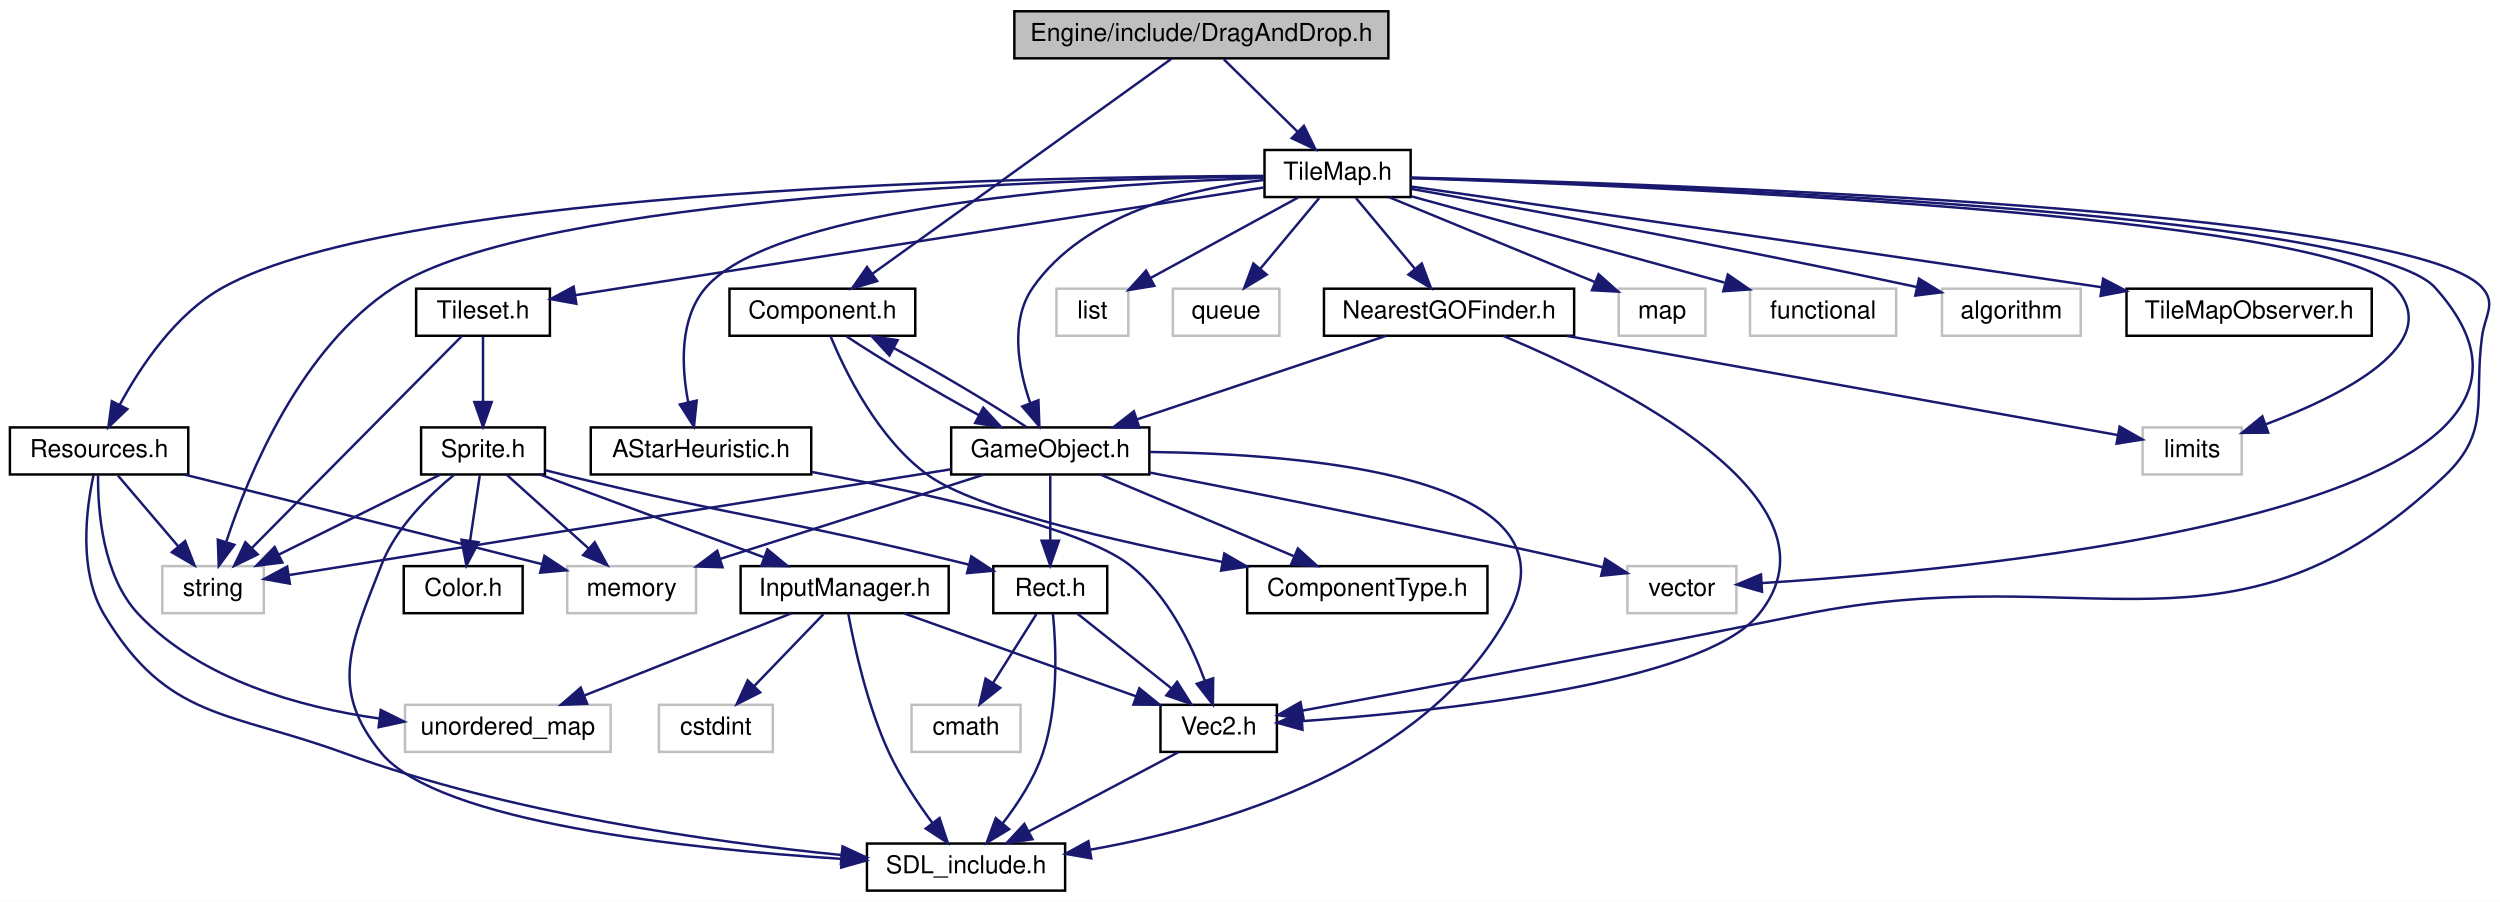
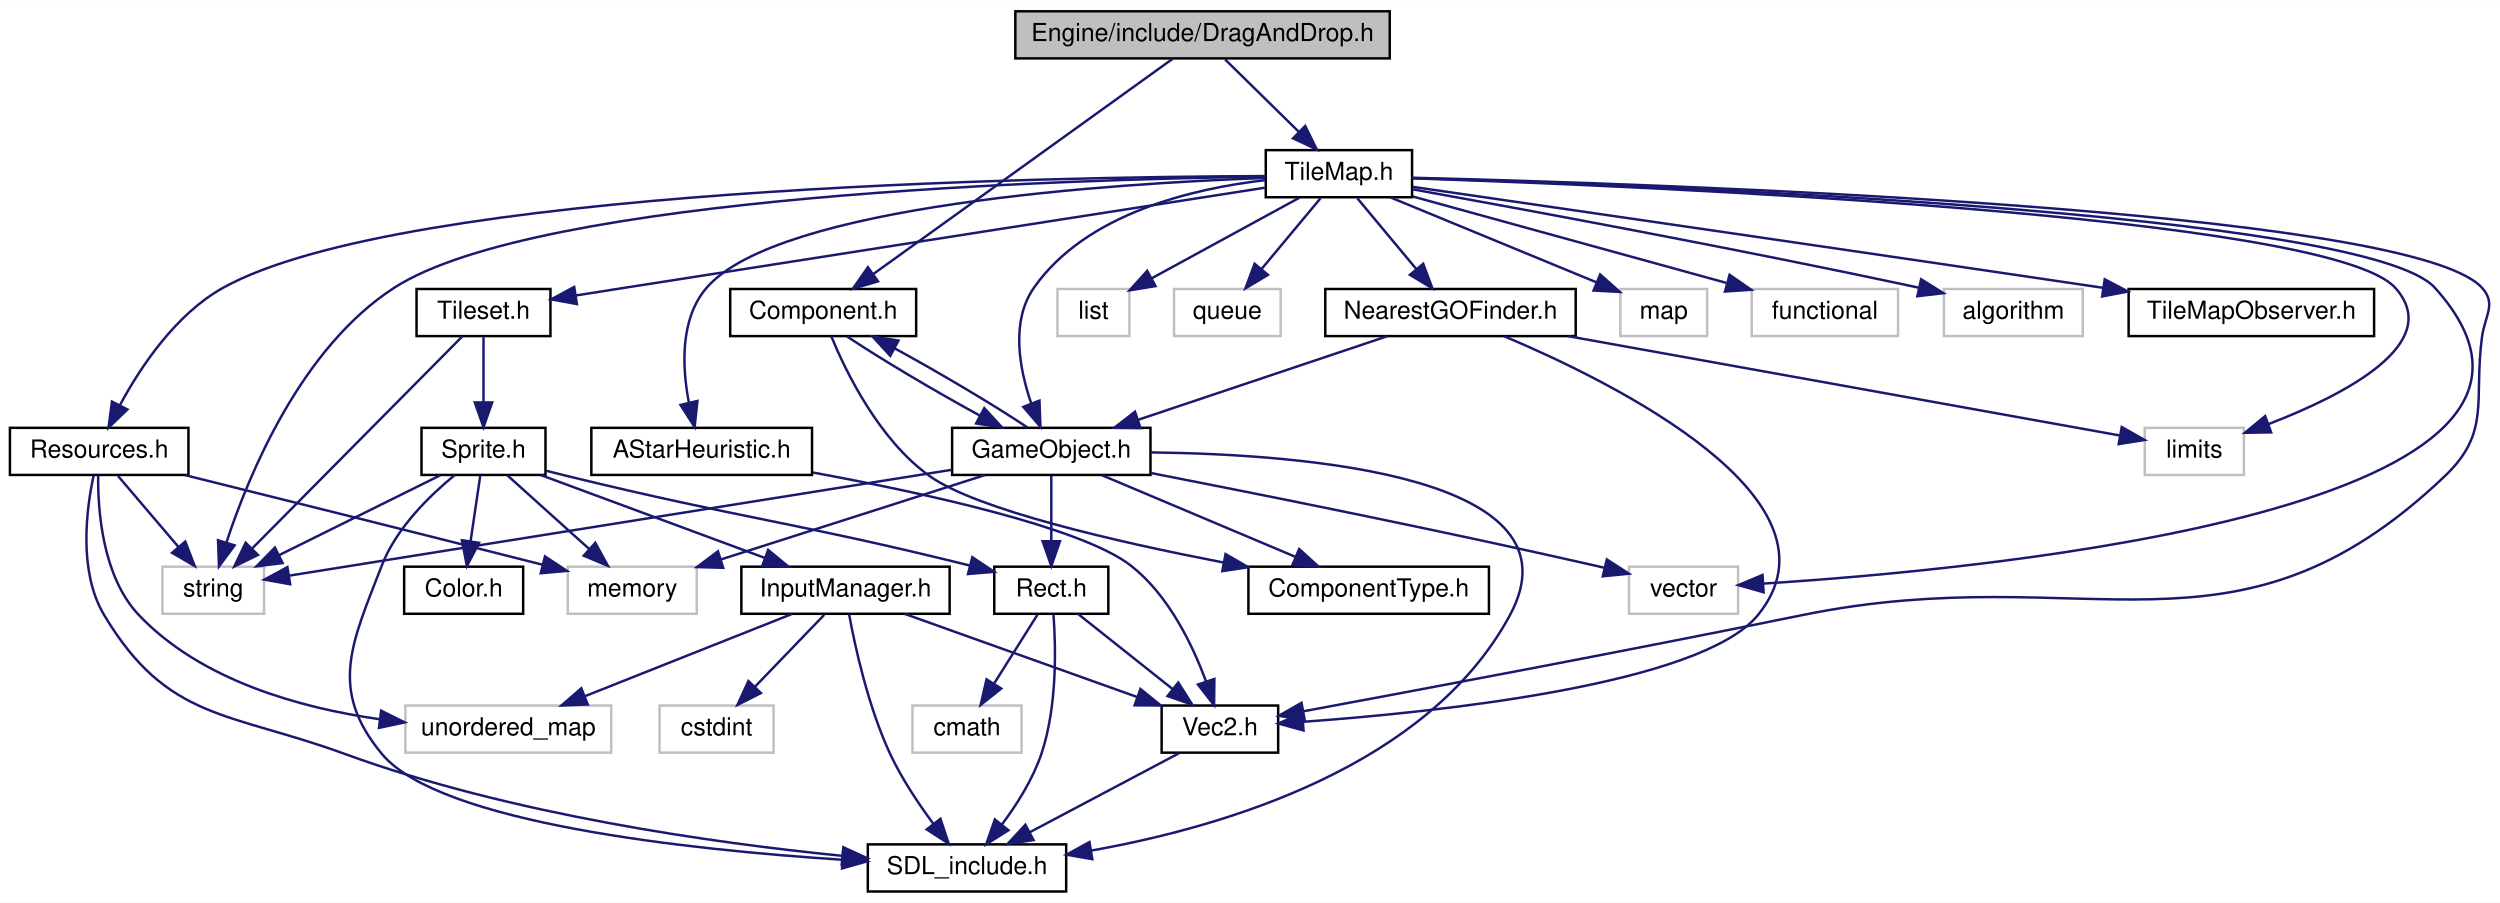
- <svg xmlns="http://www.w3.org/2000/svg" xmlns:xlink="http://www.w3.org/1999/xlink" width="1009pt" height="364pt" viewBox="0.00 0.00 1009.28 364.00">
+ <svg xmlns="http://www.w3.org/2000/svg" xmlns:xlink="http://www.w3.org/1999/xlink" width="1008pt" height="364pt" viewBox="0.00 0.00 1008.28 364.00">
  <g id="graph0" class="graph" transform="scale(1 1) rotate(0) translate(4 360)">
-     <polygon fill="white" stroke="none" points="-4,4 -4,-360 1005.28,-360 1005.28,4 -4,4" />
+     <polygon fill="white" stroke="none" points="-4,4 -4,-360 1004.28,-360 1004.28,4 -4,4" />
    <g id="node1" class="node">
      <polygon fill="#bfbfbf" stroke="black" points="405.5,-336.5 405.5,-355.5 556.5,-355.5 556.5,-336.5 405.5,-336.5" />
      <text text-anchor="middle" x="481" y="-343.5" font-family="Helvetica,sans-Serif" font-size="10.00">Engine/include/DragAndDrop.h</text>
    </g>
    <g id="node2" class="node">
      <g id="a_node2">
        <a xlink:href="Component_8h.html" target="_top" xlink:title="Component.h">
          <polygon fill="white" stroke="black" points="290.5,-224.5 290.5,-243.5 365.5,-243.5 365.5,-224.5 290.5,-224.5" />
          <text text-anchor="middle" x="328" y="-231.5" font-family="Helvetica,sans-Serif" font-size="10.00">Component.h</text>
        </a>
      </g>
    </g>
    <g id="edge1" class="edge">
      <path fill="none" stroke="midnightblue" d="M468.994,-336.368C442.851,-317.573 380.532,-272.768 348.215,-249.533" />
      <polygon fill="midnightblue" stroke="midnightblue" points="350.112,-246.587 339.95,-243.591 346.026,-252.271 350.112,-246.587" />
    </g>
    <g id="node12" class="node">
      <g id="a_node12">
        <a xlink:href="TileMap_8h.html" target="_top" xlink:title="TileMap.h">
          <polygon fill="white" stroke="black" points="506.5,-280.5 506.5,-299.5 565.5,-299.5 565.5,-280.5 506.5,-280.5" />
          <text text-anchor="middle" x="536" y="-287.5" font-family="Helvetica,sans-Serif" font-size="10.00">TileMap.h</text>
        </a>
      </g>
    </g>
    <g id="edge15" class="edge">
      <path fill="none" stroke="midnightblue" d="M490.082,-336.083C498.171,-328.141 510.195,-316.335 519.91,-306.797" />
      <polygon fill="midnightblue" stroke="midnightblue" points="522.403,-309.254 527.087,-299.751 517.499,-304.26 522.403,-309.254" />
    </g>
    <g id="node3" class="node">
      <g id="a_node3">
        <a xlink:href="ComponentType_8h.html" target="_top" xlink:title="ComponentType.h">
          <polygon fill="white" stroke="black" points="499.5,-112.5 499.5,-131.5 596.5,-131.5 596.5,-112.5 499.5,-112.5" />
          <text text-anchor="middle" x="548" y="-119.5" font-family="Helvetica,sans-Serif" font-size="10.00">ComponentType.h</text>
        </a>
      </g>
    </g>
    <g id="edge2" class="edge">
      <path fill="none" stroke="midnightblue" d="M331.285,-224.347C337.08,-210.284 350.483,-182.575 371,-168 390.005,-154.5 445.575,-141.661 489.434,-133.179" />
      <polygon fill="midnightblue" stroke="midnightblue" points="490.276,-136.582 499.447,-131.278 488.97,-129.705 490.276,-136.582" />
    </g>
    <g id="node4" class="node">
      <g id="a_node4">
        <a xlink:href="GameObject_8h.html" target="_top" xlink:title="GameObject.h">
          <polygon fill="white" stroke="black" points="380,-168.5 380,-187.5 460,-187.5 460,-168.5 380,-168.5" />
          <text text-anchor="middle" x="420" y="-175.5" font-family="Helvetica,sans-Serif" font-size="10.00">GameObject.h</text>
        </a>
      </g>
    </g>
    <g id="edge3" class="edge">
      <path fill="none" stroke="midnightblue" d="M337.667,-224.324C350.487,-215.703 372.944,-202.364 391.274,-192.386" />
      <polygon fill="midnightblue" stroke="midnightblue" points="392.969,-195.449 400.145,-187.655 389.675,-189.272 392.969,-195.449" />
    </g>
    <g id="edge8" class="edge">
      <path fill="none" stroke="midnightblue" d="M410.365,-187.655C397.561,-196.267 375.108,-209.605 356.771,-219.59" />
      <polygon fill="midnightblue" stroke="midnightblue" points="355.072,-216.529 347.896,-224.324 358.367,-222.705 355.072,-216.529" />
    </g>
    <g id="edge9" class="edge">
      <path fill="none" stroke="midnightblue" d="M440.282,-168.444C461.347,-159.557 494.517,-145.563 518.486,-135.451" />
      <polygon fill="midnightblue" stroke="midnightblue" points="519.96,-138.628 527.813,-131.516 517.239,-132.179 519.96,-138.628" />
    </g>
    <g id="node5" class="node">
      <g id="a_node5">
        <a xlink:href="SDL__include_8h.html" target="_top" xlink:title="SDL_include.h">
          <polygon fill="white" stroke="black" points="346,-0.5 346,-19.5 426,-19.5 426,-0.5 346,-0.5" />
          <text text-anchor="middle" x="386" y="-7.5" font-family="Helvetica,sans-Serif" font-size="10.00">SDL_include.h</text>
        </a>
      </g>
    </g>
    <g id="edge4" class="edge">
      <path fill="none" stroke="midnightblue" d="M460.16,-177.588C523.163,-176.847 635.111,-167.896 605,-112 572.075,-50.879 489.925,-26.563 436.13,-17.016" />
      <polygon fill="midnightblue" stroke="midnightblue" points="436.542,-13.537 426.103,-15.348 435.393,-20.442 436.542,-13.537" />
    </g>
    <g id="node6" class="node">
      <polygon fill="white" stroke="#bfbfbf" points="653,-112.5 653,-131.5 697,-131.5 697,-112.5 653,-112.5" />
      <text text-anchor="middle" x="675" y="-119.5" font-family="Helvetica,sans-Serif" font-size="10.00">vector</text>
    </g>
    <g id="edge5" class="edge">
      <path fill="none" stroke="midnightblue" d="M460.072,-169.295C504.068,-160.712 576.742,-146.172 639,-132 640.272,-131.71 641.568,-131.41 642.876,-131.103" />
      <polygon fill="midnightblue" stroke="midnightblue" points="644.052,-134.42 652.951,-128.669 642.408,-127.616 644.052,-134.42" />
    </g>
    <g id="node7" class="node">
      <polygon fill="white" stroke="#bfbfbf" points="225,-112.5 225,-131.5 277,-131.5 277,-112.5 225,-112.5" />
      <text text-anchor="middle" x="251" y="-119.5" font-family="Helvetica,sans-Serif" font-size="10.00">memory</text>
    </g>
    <g id="edge6" class="edge">
      <path fill="none" stroke="midnightblue" d="M393.221,-168.444C364.499,-159.266 318.733,-144.642 286.903,-134.472" />
      <polygon fill="midnightblue" stroke="midnightblue" points="287.689,-131.049 277.098,-131.339 285.558,-137.717 287.689,-131.049" />
    </g>
    <g id="node8" class="node">
      <polygon fill="white" stroke="#bfbfbf" points="61.5,-112.5 61.5,-131.5 102.5,-131.5 102.5,-112.5 61.5,-112.5" />
      <text text-anchor="middle" x="82" y="-119.5" font-family="Helvetica,sans-Serif" font-size="10.00">string</text>
    </g>
    <g id="edge7" class="edge">
      <path fill="none" stroke="midnightblue" d="M379.9,-170.593C311.605,-159.682 174.165,-137.725 112.805,-127.922" />
      <polygon fill="midnightblue" stroke="midnightblue" points="113.034,-124.414 102.607,-126.292 111.93,-131.326 113.034,-124.414" />
    </g>
    <g id="node9" class="node">
      <g id="a_node9">
        <a xlink:href="Rect_8h.html" target="_top" xlink:title="Rect.h">
          <polygon fill="white" stroke="black" points="397,-112.5 397,-131.5 443,-131.5 443,-112.5 397,-112.5" />
          <text text-anchor="middle" x="420" y="-119.5" font-family="Helvetica,sans-Serif" font-size="10.00">Rect.h</text>
        </a>
      </g>
    </g>
    <g id="edge10" class="edge">
      <path fill="none" stroke="midnightblue" d="M420,-168.083C420,-161.006 420,-150.861 420,-141.986" />
      <polygon fill="midnightblue" stroke="midnightblue" points="423.5,-141.751 420,-131.751 416.5,-141.751 423.5,-141.751" />
    </g>
    <g id="edge11" class="edge">
-       <path fill="none" stroke="midnightblue" d="M421.079,-112.311C422.335,-99.578 423.487,-75.272 417,-56 413.533,-45.699 406.961,-35.606 400.757,-27.598" />
-       <polygon fill="midnightblue" stroke="midnightblue" points="403.398,-25.299 394.334,-19.814 397.999,-29.755 403.398,-25.299" />
+       <path fill="none" stroke="midnightblue" d="M420.868,-112.315C421.833,-99.587 422.493,-75.287 416,-56 412.524,-45.675 406.036,-35.465 399.98,-27.387" />
+       <polygon fill="midnightblue" stroke="midnightblue" points="402.71,-25.196 393.742,-19.553 397.234,-29.556 402.71,-25.196" />
    </g>
    <g id="node10" class="node">
      <g id="a_node10">
        <a xlink:href="Vec2_8h.html" target="_top" xlink:title="Vec2.h">
          <polygon fill="white" stroke="black" points="464.5,-56.5 464.5,-75.5 511.5,-75.5 511.5,-56.5 464.5,-56.5" />
          <text text-anchor="middle" x="488" y="-63.5" font-family="Helvetica,sans-Serif" font-size="10.00">Vec2.h</text>
        </a>
      </g>
    </g>
    <g id="edge12" class="edge">
      <path fill="none" stroke="midnightblue" d="M430.925,-112.324C441.175,-104.185 456.721,-91.84 469.001,-82.087" />
      <polygon fill="midnightblue" stroke="midnightblue" points="471.221,-84.794 476.876,-75.834 466.868,-79.312 471.221,-84.794" />
    </g>
    <g id="node11" class="node">
      <polygon fill="white" stroke="#bfbfbf" points="364,-56.5 364,-75.5 408,-75.5 408,-56.5 364,-56.5" />
      <text text-anchor="middle" x="386" y="-63.5" font-family="Helvetica,sans-Serif" font-size="10.00">cmath</text>
    </g>
    <g id="edge14" class="edge">
      <path fill="none" stroke="midnightblue" d="M414.386,-112.083C409.633,-104.534 402.682,-93.495 396.848,-84.23" />
      <polygon fill="midnightblue" stroke="midnightblue" points="399.8,-82.349 391.51,-75.751 393.876,-86.078 399.8,-82.349" />
    </g>
    <g id="edge13" class="edge">
      <path fill="none" stroke="midnightblue" d="M471.612,-56.324C455.329,-47.703 430.133,-34.364 411.284,-24.386" />
      <polygon fill="midnightblue" stroke="midnightblue" points="412.823,-21.24 402.347,-19.654 409.548,-27.427 412.823,-21.24" />
    </g>
    <g id="edge38" class="edge">
      <path fill="none" stroke="midnightblue" d="M506.421,-287.405C477.215,-284.068 433.973,-274.006 413,-244 403.57,-230.508 407.071,-211.441 411.879,-197.446" />
      <polygon fill="midnightblue" stroke="midnightblue" points="415.226,-198.497 415.617,-187.91 408.709,-195.942 415.226,-198.497" />
    </g>
    <g id="edge17" class="edge">
-       <path fill="none" stroke="midnightblue" d="M565.62,-288.242C660.337,-285.515 951.272,-274.687 979,-244 1059.4,-155.02 800.453,-130.509 707.175,-124.649" />
-       <polygon fill="midnightblue" stroke="midnightblue" points="707.348,-121.153 697.158,-124.052 706.932,-128.141 707.348,-121.153" />
+       <path fill="none" stroke="midnightblue" d="M565.554,-288.236C660.057,-285.493 950.338,-274.622 978,-244 1058.16,-155.264 800.049,-130.594 707.072,-124.671" />
+       <polygon fill="midnightblue" stroke="midnightblue" points="707.28,-121.177 697.087,-124.067 706.857,-128.165 707.28,-121.177" />
    </g>
    <g id="edge16" class="edge">
      <path fill="none" stroke="midnightblue" d="M506.41,-288.799C427.317,-287.755 213.075,-281.451 155,-244 117.488,-219.81 96.424,-168.89 87.376,-141.45" />
      <polygon fill="midnightblue" stroke="midnightblue" points="90.618,-140.088 84.309,-131.577 83.933,-142.165 90.618,-140.088" />
    </g>
    <g id="edge37" class="edge">
-       <path fill="none" stroke="midnightblue" d="M565.515,-288.375C662.811,-286.016 968.893,-276.079 998,-244 1003.97,-237.417 999.16,-232.813 998,-224 994.638,-198.454 1001.66,-185.77 983,-168 897.717,-86.779 839.408,-135.476 724,-112 652.142,-97.383 567.679,-81.62 521.813,-73.178" />
-       <polygon fill="midnightblue" stroke="midnightblue" points="522.289,-69.707 511.822,-71.343 521.025,-76.592 522.289,-69.707" />
+       <path fill="none" stroke="midnightblue" d="M565.791,-288.362C663.247,-285.971 967.993,-275.976 997,-244 1002.97,-237.416 998.16,-232.813 997,-224 993.638,-198.454 1000.66,-185.77 982,-168 896.717,-86.779 838.398,-135.521 723,-112 651.442,-97.415 567.338,-81.639 521.668,-73.187" />
+       <polygon fill="midnightblue" stroke="midnightblue" points="522.189,-69.724 511.719,-71.35 520.917,-76.608 522.189,-69.724" />
    </g>
    <g id="node13" class="node">
      <polygon fill="white" stroke="#bfbfbf" points="422.5,-224.5 422.5,-243.5 451.5,-243.5 451.5,-224.5 422.5,-224.5" />
      <text text-anchor="middle" x="437" y="-231.5" font-family="Helvetica,sans-Serif" font-size="10.00">list</text>
    </g>
    <g id="edge18" class="edge">
      <path fill="none" stroke="midnightblue" d="M520.094,-280.324C503.989,-271.54 478.902,-257.856 460.504,-247.821" />
      <polygon fill="midnightblue" stroke="midnightblue" points="462.031,-244.667 451.576,-242.951 458.679,-250.812 462.031,-244.667" />
    </g>
    <g id="node14" class="node">
      <polygon fill="white" stroke="#bfbfbf" points="469.5,-224.5 469.5,-243.5 512.5,-243.5 512.5,-224.5 469.5,-224.5" />
      <text text-anchor="middle" x="491" y="-231.5" font-family="Helvetica,sans-Serif" font-size="10.00">queue</text>
    </g>
    <g id="edge19" class="edge">
      <path fill="none" stroke="midnightblue" d="M528.569,-280.083C522.147,-272.377 512.694,-261.033 504.878,-251.653" />
      <polygon fill="midnightblue" stroke="midnightblue" points="507.383,-249.193 498.293,-243.751 502.006,-253.674 507.383,-249.193" />
    </g>
    <g id="node15" class="node">
      <polygon fill="white" stroke="#bfbfbf" points="861,-168.5 861,-187.5 901,-187.5 901,-168.5 861,-168.5" />
      <text text-anchor="middle" x="881" y="-175.5" font-family="Helvetica,sans-Serif" font-size="10.00">limits</text>
    </g>
    <g id="edge20" class="edge">
-       <path fill="none" stroke="midnightblue" d="M565.521,-288.125C657.824,-285.09 936.413,-273.537 963,-244 983.398,-221.339 941.804,-200.453 910.736,-188.755" />
-       <polygon fill="midnightblue" stroke="midnightblue" points="911.705,-185.384 901.111,-185.289 909.334,-191.97 911.705,-185.384" />
+       <path fill="none" stroke="midnightblue" d="M565.777,-288.109C658.191,-285.041 935.509,-273.437 962,-244 982.134,-221.627 941.568,-200.793 910.903,-189.005" />
+       <polygon fill="midnightblue" stroke="midnightblue" points="911.978,-185.671 901.384,-185.504 909.562,-192.241 911.978,-185.671" />
    </g>
    <g id="node16" class="node">
      <polygon fill="white" stroke="#bfbfbf" points="649.5,-224.5 649.5,-243.5 684.5,-243.5 684.5,-224.5 649.5,-224.5" />
      <text text-anchor="middle" x="667" y="-231.5" font-family="Helvetica,sans-Serif" font-size="10.00">map</text>
    </g>
    <g id="edge21" class="edge">
      <path fill="none" stroke="midnightblue" d="M556.757,-280.444C579.204,-271.191 615.08,-256.402 639.775,-246.223" />
      <polygon fill="midnightblue" stroke="midnightblue" points="641.369,-249.351 649.281,-242.304 638.701,-242.879 641.369,-249.351" />
    </g>
    <g id="node17" class="node">
      <polygon fill="white" stroke="#bfbfbf" points="702.5,-224.5 702.5,-243.5 761.5,-243.5 761.5,-224.5 702.5,-224.5" />
      <text text-anchor="middle" x="732" y="-231.5" font-family="Helvetica,sans-Serif" font-size="10.00">functional</text>
    </g>
    <g id="edge22" class="edge">
      <path fill="none" stroke="midnightblue" d="M565.768,-280.799C599.539,-271.494 654.771,-256.277 692.216,-245.961" />
      <polygon fill="midnightblue" stroke="midnightblue" points="693.562,-249.22 702.273,-243.19 691.703,-242.472 693.562,-249.22" />
    </g>
    <g id="node18" class="node">
      <polygon fill="white" stroke="#bfbfbf" points="780,-224.5 780,-243.5 836,-243.5 836,-224.5 780,-224.5" />
      <text text-anchor="middle" x="808" y="-231.5" font-family="Helvetica,sans-Serif" font-size="10.00">algorithm</text>
    </g>
    <g id="edge23" class="edge">
-       <path fill="none" stroke="midnightblue" d="M565.773,-283.786C608.641,-276.173 690.457,-261.25 769.613,-244.22" />
-       <polygon fill="midnightblue" stroke="midnightblue" points="770.719,-247.561 779.751,-242.023 769.237,-240.72 770.719,-247.561" />
+       <path fill="none" stroke="midnightblue" d="M565.633,-283.719C610.126,-275.696 696.786,-259.702 770,-244 770.099,-243.979 770.199,-243.957 770.299,-243.936" />
+       <polygon fill="midnightblue" stroke="midnightblue" points="770.809,-247.408 779.809,-241.818 769.287,-240.576 770.809,-247.408" />
    </g>
    <g id="node19" class="node">
      <g id="a_node19">
        <a xlink:href="Tileset_8h.html" target="_top" xlink:title="Tileset.h">
          <polygon fill="white" stroke="black" points="164,-224.5 164,-243.5 218,-243.5 218,-224.5 164,-224.5" />
          <text text-anchor="middle" x="191" y="-231.5" font-family="Helvetica,sans-Serif" font-size="10.00">Tileset.h</text>
        </a>
      </g>
    </g>
    <g id="edge24" class="edge">
      <path fill="none" stroke="midnightblue" d="M506.146,-284.351C453.843,-276.204 342.238,-258.802 248,-244 241.635,-243 234.871,-241.935 228.309,-240.9" />
      <polygon fill="midnightblue" stroke="midnightblue" points="228.676,-237.414 218.252,-239.312 227.584,-244.329 228.676,-237.414" />
    </g>
    <g id="node25" class="node">
      <g id="a_node25">
        <a xlink:href="AStarHeuristic_8h.html" target="_top" xlink:title="AStarHeuristic.h">
          <polygon fill="white" stroke="black" points="234.5,-168.5 234.5,-187.5 323.5,-187.5 323.5,-168.5 234.5,-168.5" />
          <text text-anchor="middle" x="279" y="-175.5" font-family="Helvetica,sans-Serif" font-size="10.00">AStarHeuristic.h</text>
        </a>
      </g>
    </g>
    <g id="edge39" class="edge">
      <path fill="none" stroke="midnightblue" d="M506.227,-288.266C445.363,-286.081 309.979,-277.481 281,-244 270.166,-231.483 271.087,-211.981 273.851,-197.602" />
      <polygon fill="midnightblue" stroke="midnightblue" points="277.272,-198.341 276.159,-187.805 270.459,-196.736 277.272,-198.341" />
    </g>
    <g id="node26" class="node">
      <g id="a_node26">
        <a xlink:href="Resources_8h.html" target="_top" xlink:title="Resources.h">
          <polygon fill="white" stroke="black" points="0,-168.5 0,-187.5 72,-187.5 72,-168.5 0,-168.5" />
          <text text-anchor="middle" x="36" y="-175.5" font-family="Helvetica,sans-Serif" font-size="10.00">Resources.h</text>
        </a>
      </g>
    </g>
    <g id="edge41" class="edge">
      <path fill="none" stroke="midnightblue" d="M506.2,-289.049C417.767,-288.73 158.483,-284.296 86,-244 66.81,-233.332 52.595,-211.928 44.326,-196.595" />
      <polygon fill="midnightblue" stroke="midnightblue" points="47.396,-194.911 39.758,-187.569 41.151,-198.072 47.396,-194.911" />
    </g>
    <g id="node27" class="node">
      <g id="a_node27">
        <a xlink:href="TileMapObserver_8h.html" target="_top" xlink:title="TileMapObserver.h">
          <polygon fill="white" stroke="black" points="854.5,-224.5 854.5,-243.5 953.5,-243.5 953.5,-224.5 854.5,-224.5" />
          <text text-anchor="middle" x="904" y="-231.5" font-family="Helvetica,sans-Serif" font-size="10.00">TileMapObserver.h</text>
        </a>
      </g>
    </g>
    <g id="edge46" class="edge">
-       <path fill="none" stroke="midnightblue" d="M565.839,-284.723C619.317,-277.043 735.286,-260.321 844.247,-244.104" />
-       <polygon fill="midnightblue" stroke="midnightblue" points="845.054,-247.522 854.429,-242.587 844.023,-240.598 845.054,-247.522" />
+       <path fill="none" stroke="midnightblue" d="M565.738,-284.694C620.701,-276.726 741.897,-259.117 844,-244 844.104,-243.985 844.208,-243.969 844.313,-243.954" />
+       <polygon fill="midnightblue" stroke="midnightblue" points="844.859,-247.411 854.237,-242.479 843.831,-240.487 844.859,-247.411" />
    </g>
    <g id="node28" class="node">
      <g id="a_node28">
        <a xlink:href="NearestGOFinder_8h.html" target="_top" xlink:title="NearestGOFinder.h">
          <polygon fill="white" stroke="black" points="530.5,-224.5 530.5,-243.5 631.5,-243.5 631.5,-224.5 530.5,-224.5" />
          <text text-anchor="middle" x="581" y="-231.5" font-family="Helvetica,sans-Serif" font-size="10.00">NearestGOFinder.h</text>
        </a>
      </g>
    </g>
    <g id="edge47" class="edge">
      <path fill="none" stroke="midnightblue" d="M543.431,-280.083C549.853,-272.377 559.306,-261.033 567.122,-251.653" />
      <polygon fill="midnightblue" stroke="midnightblue" points="569.994,-253.674 573.707,-243.751 564.617,-249.193 569.994,-253.674" />
    </g>
    <g id="edge25" class="edge">
      <path fill="none" stroke="midnightblue" d="M182.447,-224.368C164.14,-205.894 120.935,-162.293 97.6,-138.744" />
      <polygon fill="midnightblue" stroke="midnightblue" points="100.038,-136.231 90.513,-131.591 95.066,-141.158 100.038,-136.231" />
    </g>
    <g id="node20" class="node">
      <g id="a_node20">
        <a xlink:href="Sprite_8h.html" target="_top" xlink:title="Sprite.h">
          <polygon fill="white" stroke="black" points="166,-168.5 166,-187.5 216,-187.5 216,-168.5 166,-168.5" />
          <text text-anchor="middle" x="191" y="-175.5" font-family="Helvetica,sans-Serif" font-size="10.00">Sprite.h</text>
        </a>
      </g>
    </g>
    <g id="edge26" class="edge">
      <path fill="none" stroke="midnightblue" d="M191,-224.083C191,-217.006 191,-206.861 191,-197.986" />
      <polygon fill="midnightblue" stroke="midnightblue" points="194.5,-197.751 191,-187.751 187.5,-197.751 194.5,-197.751" />
    </g>
    <g id="edge27" class="edge">
      <path fill="none" stroke="midnightblue" d="M179.459,-168.49C169.521,-160.379 155.878,-147.178 150,-132 137.802,-100.501 128.468,-82.025 150,-56 173.108,-28.069 273.641,-17.321 335.802,-13.3" />
      <polygon fill="midnightblue" stroke="midnightblue" points="336.038,-16.792 345.806,-12.689 335.612,-9.805 336.038,-16.792" />
    </g>
    <g id="edge29" class="edge">
      <path fill="none" stroke="midnightblue" d="M200.64,-168.324C209.51,-160.341 222.875,-148.313 233.608,-138.653" />
      <polygon fill="midnightblue" stroke="midnightblue" points="236.093,-141.125 241.185,-131.834 231.41,-135.922 236.093,-141.125" />
    </g>
    <g id="edge28" class="edge">
      <path fill="none" stroke="midnightblue" d="M173.487,-168.324C155.928,-159.625 128.669,-146.12 108.469,-136.113" />
      <polygon fill="midnightblue" stroke="midnightblue" points="109.984,-132.958 99.469,-131.655 106.876,-139.23 109.984,-132.958" />
    </g>
    <g id="edge31" class="edge">
-       <path fill="none" stroke="midnightblue" d="M216.221,-170.199C219.176,-169.44 222.152,-168.691 225,-168 294,-151.256 314.313,-150.121 386.871,-132.169" />
-       <polygon fill="midnightblue" stroke="midnightblue" points="388.116,-135.465 396.97,-129.646 386.42,-128.674 388.116,-135.465" />
+       <path fill="none" stroke="midnightblue" d="M216.222,-170.203C219.177,-169.443 222.152,-168.693 225,-168 296.665,-150.56 315.401,-149.708 387,-132 387.101,-131.975 387.202,-131.95 387.303,-131.925" />
+       <polygon fill="midnightblue" stroke="midnightblue" points="388.149,-135.321 396.958,-129.434 386.4,-128.543 388.149,-135.321" />
    </g>
    <g id="node21" class="node">
      <g id="a_node21">
        <a xlink:href="Color_8h.html" target="_top" xlink:title="Color.h">
          <polygon fill="white" stroke="black" points="159,-112.5 159,-131.5 207,-131.5 207,-112.5 159,-112.5" />
          <text text-anchor="middle" x="183" y="-119.5" font-family="Helvetica,sans-Serif" font-size="10.00">Color.h</text>
        </a>
      </g>
    </g>
    <g id="edge30" class="edge">
      <path fill="none" stroke="midnightblue" d="M189.679,-168.083C188.619,-160.927 187.094,-150.635 185.769,-141.691" />
      <polygon fill="midnightblue" stroke="midnightblue" points="189.224,-141.13 184.296,-131.751 182.3,-142.156 189.224,-141.13" />
    </g>
    <g id="node22" class="node">
      <g id="a_node22">
        <a xlink:href="InputManager_8h.html" target="_top" xlink:title="InputManager.h">
          <polygon fill="white" stroke="black" points="295,-112.5 295,-131.5 379,-131.5 379,-112.5 295,-112.5" />
          <text text-anchor="middle" x="337" y="-119.5" font-family="Helvetica,sans-Serif" font-size="10.00">InputManager.h</text>
        </a>
      </g>
    </g>
    <g id="edge32" class="edge">
      <path fill="none" stroke="midnightblue" d="M214.134,-168.444C238.482,-159.438 277.007,-145.189 304.423,-135.049" />
      <polygon fill="midnightblue" stroke="midnightblue" points="305.809,-138.268 313.974,-131.516 303.381,-131.703 305.809,-138.268" />
    </g>
    <g id="edge33" class="edge">
      <path fill="none" stroke="midnightblue" d="M338.46,-112.265C340.808,-99.475 346.086,-75.099 355,-56 359.656,-46.025 366.459,-35.848 372.508,-27.701" />
      <polygon fill="midnightblue" stroke="midnightblue" points="375.295,-29.817 378.637,-19.763 369.755,-25.54 375.295,-29.817" />
    </g>
    <g id="edge34" class="edge">
      <path fill="none" stroke="midnightblue" d="M360.926,-112.444C386.219,-103.399 426.302,-89.064 454.68,-78.916" />
      <polygon fill="midnightblue" stroke="midnightblue" points="455.948,-82.179 464.186,-75.516 453.591,-75.588 455.948,-82.179" />
    </g>
    <g id="node23" class="node">
      <polygon fill="white" stroke="#bfbfbf" points="159.5,-56.5 159.5,-75.5 242.5,-75.5 242.5,-56.5 159.5,-56.5" />
      <text text-anchor="middle" x="201" y="-63.5" font-family="Helvetica,sans-Serif" font-size="10.00">unordered_map</text>
    </g>
    <g id="edge35" class="edge">
      <path fill="none" stroke="midnightblue" d="M315.45,-112.444C292.969,-103.517 257.512,-89.439 232.02,-79.317" />
      <polygon fill="midnightblue" stroke="midnightblue" points="233.035,-75.954 222.449,-75.516 230.451,-82.46 233.035,-75.954" />
    </g>
    <g id="node24" class="node">
      <polygon fill="white" stroke="#bfbfbf" points="262,-56.5 262,-75.5 308,-75.5 308,-56.5 262,-56.5" />
      <text text-anchor="middle" x="285" y="-63.5" font-family="Helvetica,sans-Serif" font-size="10.00">cstdint</text>
    </g>
    <g id="edge36" class="edge">
      <path fill="none" stroke="midnightblue" d="M328.413,-112.083C320.841,-104.22 309.622,-92.569 300.486,-83.081" />
      <polygon fill="midnightblue" stroke="midnightblue" points="302.885,-80.527 293.427,-75.751 297.842,-85.382 302.885,-80.527" />
    </g>
    <g id="edge40" class="edge">
      <path fill="none" stroke="midnightblue" d="M323.812,-169.486C368.135,-161.335 432.137,-147.407 452,-132 467.256,-120.166 476.978,-99.951 482.423,-85.201" />
      <polygon fill="midnightblue" stroke="midnightblue" points="485.774,-86.218 485.65,-75.623 479.14,-83.983 485.774,-86.218" />
    </g>
    <g id="edge42" class="edge">
      <path fill="none" stroke="midnightblue" d="M33.761,-168.267C30.892,-155.048 27.453,-129.635 38,-112 63.55,-69.278 88.247,-73.092 135,-56 201.908,-31.54 283.873,-20.05 335.532,-14.889" />
      <polygon fill="midnightblue" stroke="midnightblue" points="336.141,-18.347 345.762,-13.911 335.474,-11.379 336.141,-18.347" />
    </g>
    <g id="edge45" class="edge">
      <path fill="none" stroke="midnightblue" d="M70.525,-168.442C104.79,-159.932 159.07,-146.408 214.925,-132.261" />
      <polygon fill="midnightblue" stroke="midnightblue" points="215.798,-135.651 224.632,-129.801 214.078,-128.865 215.798,-135.651" />
    </g>
    <g id="edge43" class="edge">
      <path fill="none" stroke="midnightblue" d="M43.596,-168.083C50.227,-160.298 60.021,-148.801 68.058,-139.367" />
      <polygon fill="midnightblue" stroke="midnightblue" points="70.725,-141.633 74.545,-131.751 65.396,-137.094 70.725,-141.633" />
    </g>
    <g id="edge44" class="edge">
      <path fill="none" stroke="midnightblue" d="M35.591,-168.148C35.453,-154.302 37.277,-127.508 52,-112 77.014,-85.652 116.852,-74.567 149.043,-69.981" />
      <polygon fill="midnightblue" stroke="midnightblue" points="149.71,-73.425 159.198,-68.709 148.841,-66.479 149.71,-73.425" />
    </g>
    <g id="edge50" class="edge">
      <path fill="none" stroke="midnightblue" d="M555.489,-224.444C528.404,-215.359 485.41,-200.939 455.131,-190.783" />
      <polygon fill="midnightblue" stroke="midnightblue" points="455.986,-187.378 445.392,-187.516 453.76,-194.015 455.986,-187.378" />
    </g>
    <g id="edge49" class="edge">
-       <path fill="none" stroke="midnightblue" d="M602.817,-224.464C647.857,-205.629 743.867,-158.482 706,-112 683.127,-83.923 576.899,-72.838 521.627,-68.913" />
-       <polygon fill="midnightblue" stroke="midnightblue" points="521.823,-65.419 511.611,-68.241 521.354,-72.403 521.823,-65.419" />
+       <path fill="none" stroke="midnightblue" d="M602.661,-224.438C647.378,-205.551 742.69,-158.307 705,-112 682.288,-84.094 576.936,-72.945 521.818,-68.962" />
+       <polygon fill="midnightblue" stroke="midnightblue" points="521.719,-65.448 511.504,-68.259 521.243,-72.431 521.719,-65.448" />
    </g>
    <g id="edge48" class="edge">
      <path fill="none" stroke="midnightblue" d="M628.536,-224.444C690.982,-213.203 798.812,-193.794 850.99,-184.402" />
      <polygon fill="midnightblue" stroke="midnightblue" points="851.727,-187.825 860.949,-182.609 850.487,-180.936 851.727,-187.825" />
    </g>
  </g>
</svg>
